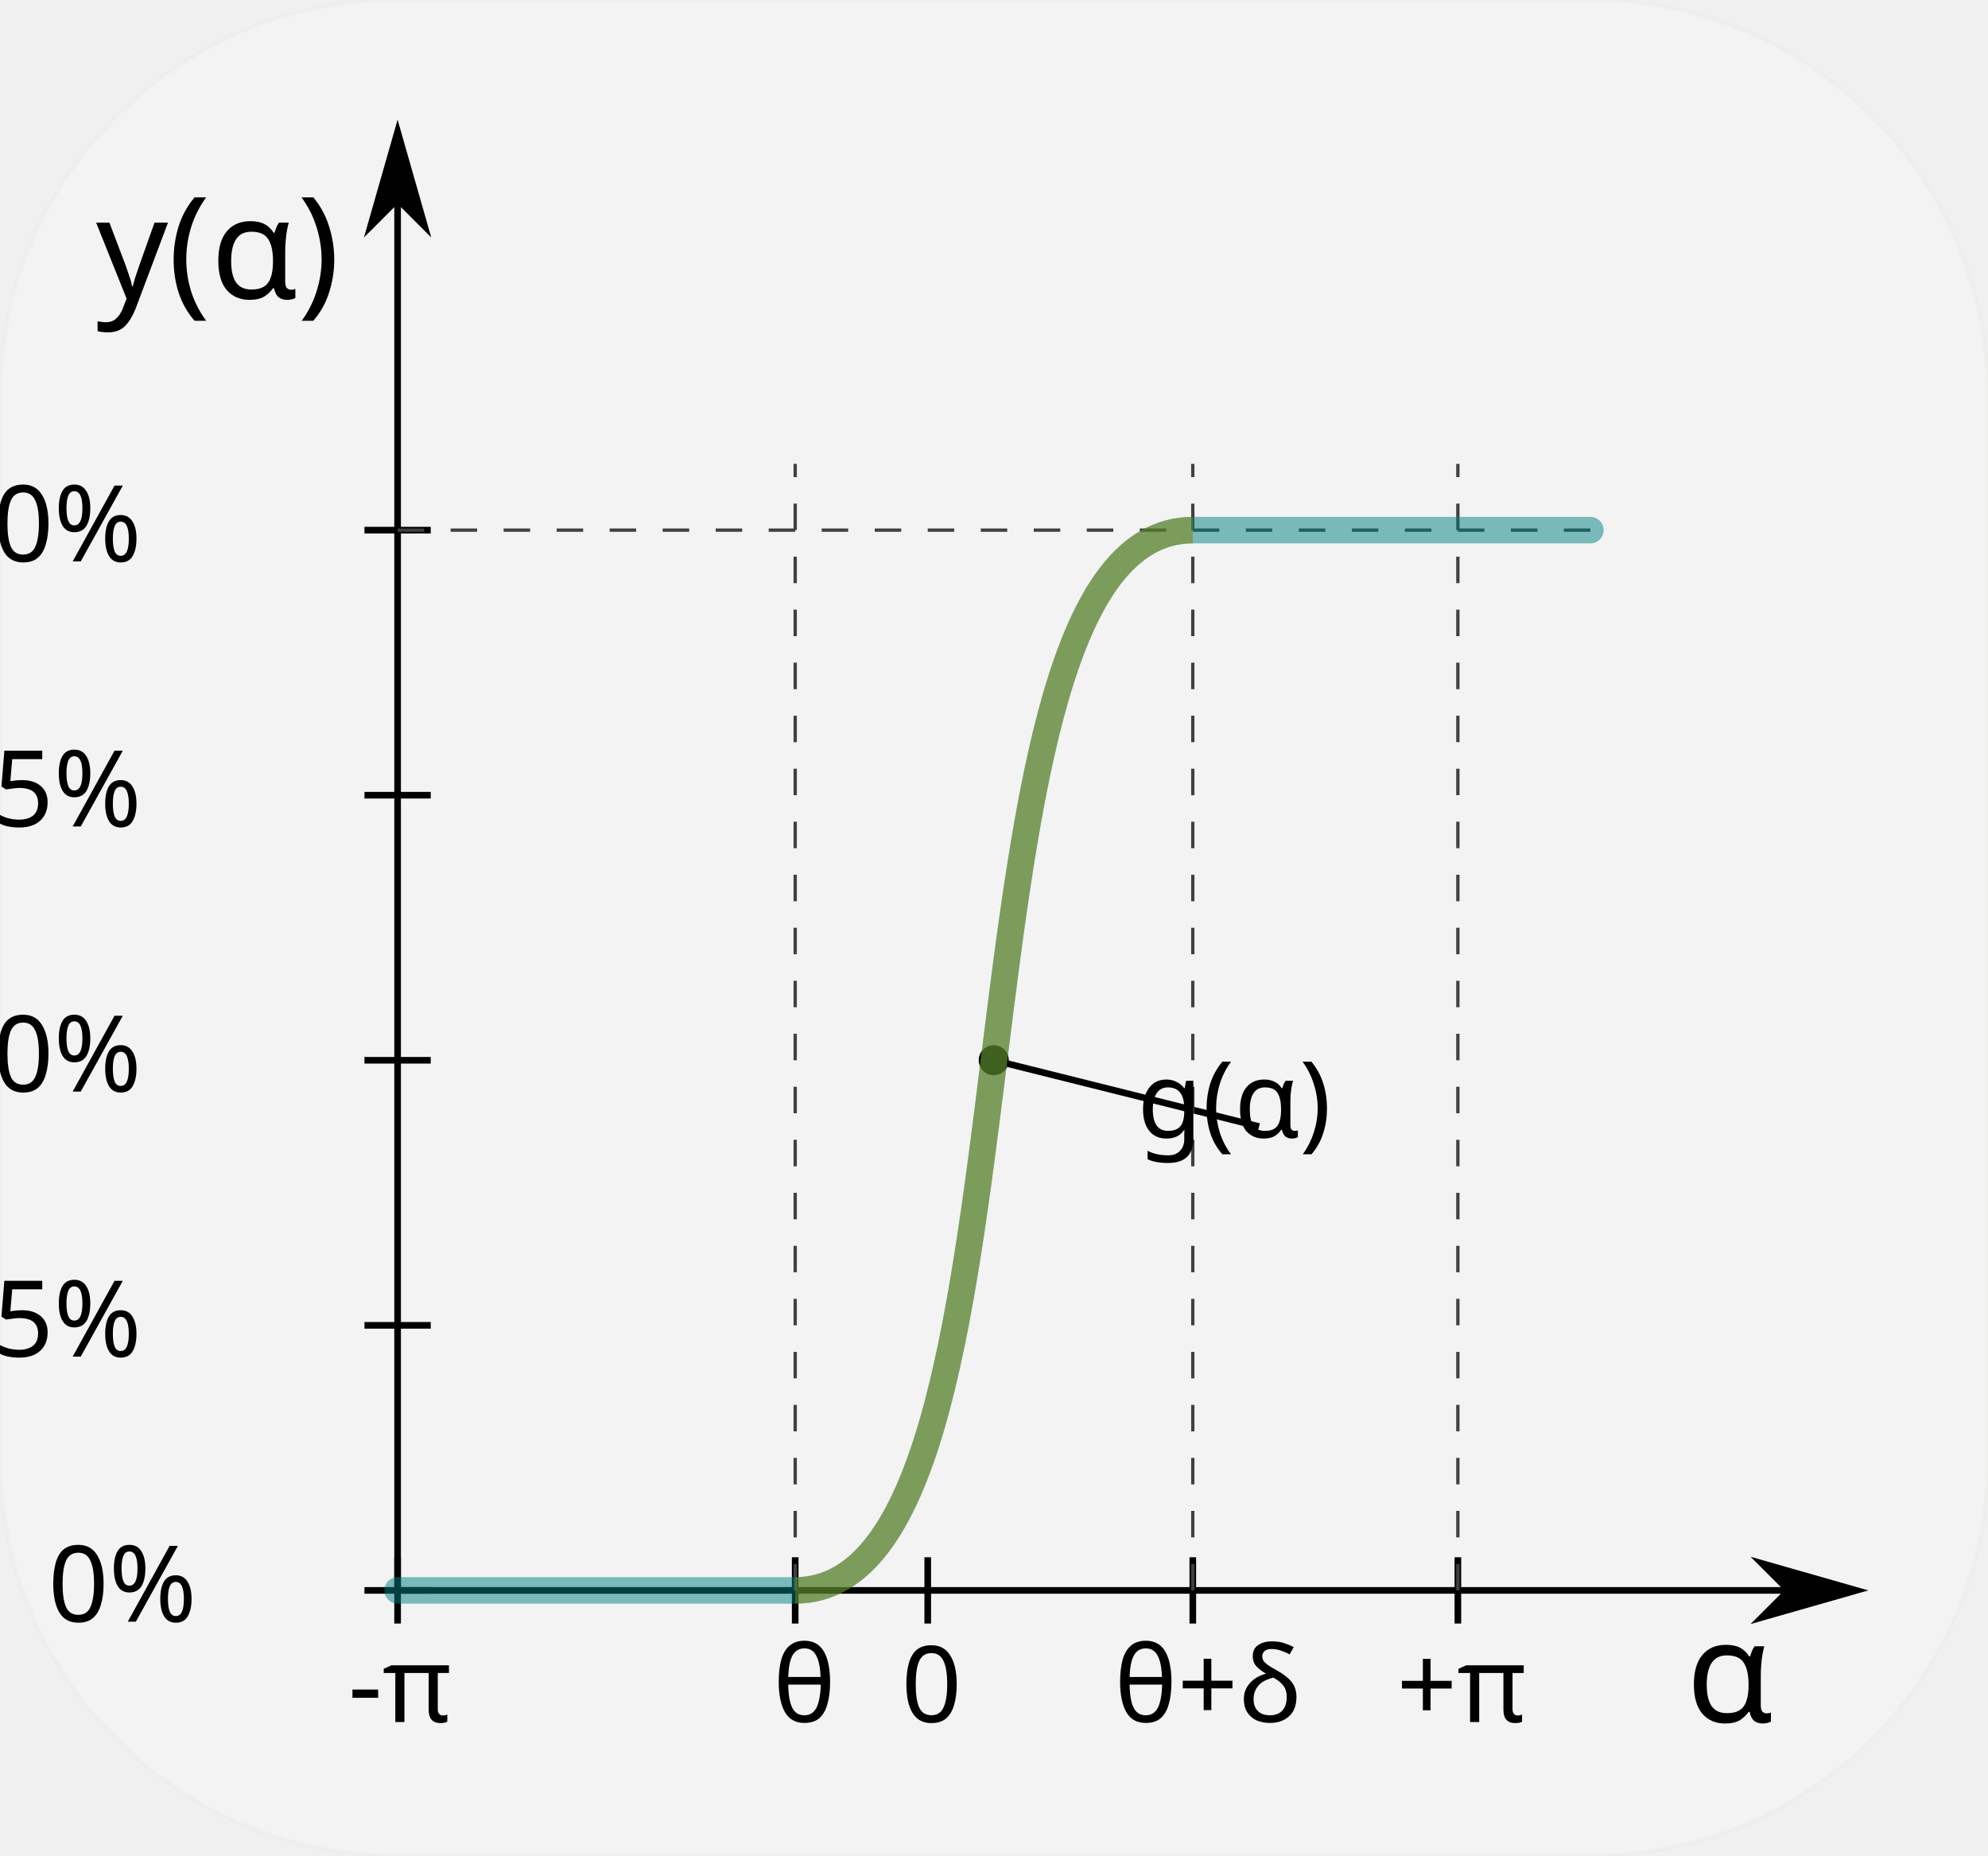
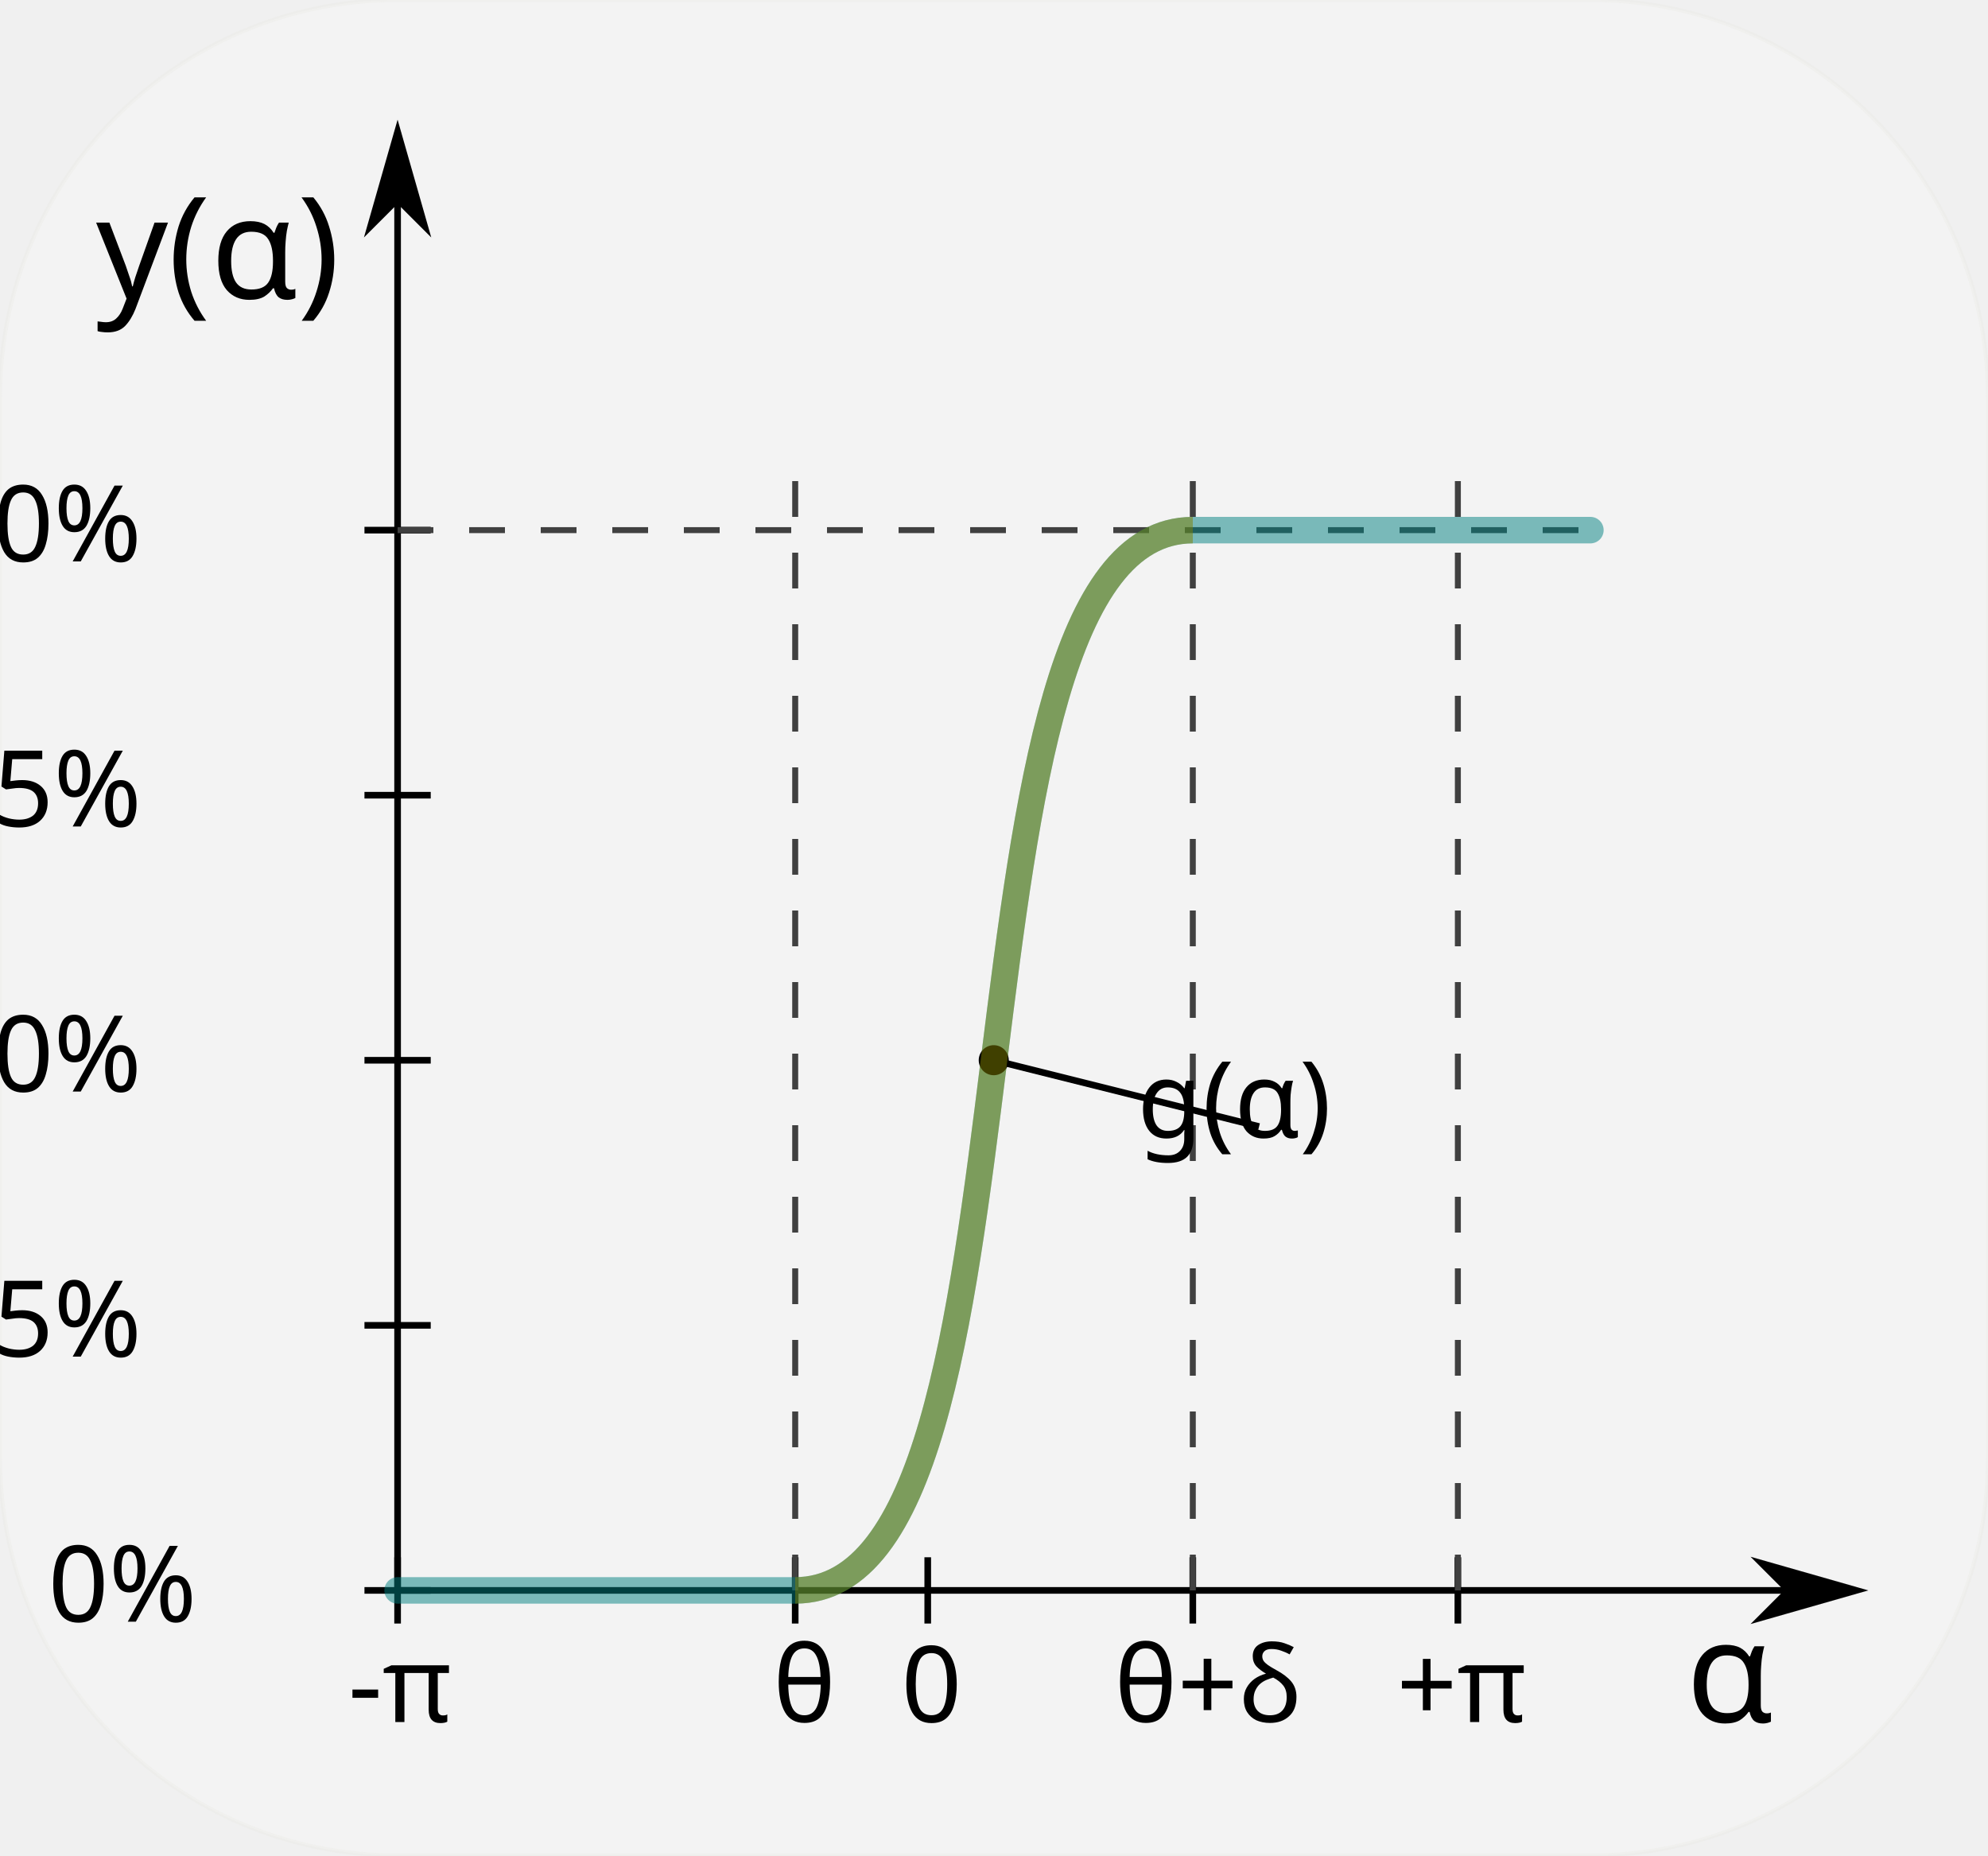
- <svg xmlns="http://www.w3.org/2000/svg" id="svg1097" version="1.1" viewBox="0 0 150 140" height="140" width="150">
+ <svg xmlns="http://www.w3.org/2000/svg" width="150" height="140" viewBox="0 0 150 140" version="1.1" id="svg1097">
  <defs id="defs1091">
-     <marker style="overflow:visible" id="marker1484" refX="0" refY="0" orient="auto">
-       <path transform="matrix(-0.8,0,0,-0.8,-10,0)" style="fill:#000000;fill-opacity:1;fill-rule:evenodd;stroke:#000000;stroke-width:1pt;stroke-opacity:1" d="M 0,0 5,-5 -12.5,0 5,5 Z" id="path1482" />
+     <marker orient="auto" refY="0" refX="0" id="marker1484" style="overflow:visible">
+       <path id="path1482" d="M 0,0 5,-5 -12.5,0 5,5 Z" style="fill:#000000;fill-opacity:1;fill-rule:evenodd;stroke:#000000;stroke-width:1pt;stroke-opacity:1" transform="matrix(-0.8,0,0,-0.8,-10,0)" />
    </marker>
-     <marker orient="auto" refY="0" refX="0" id="marker2108" style="overflow:visible">
-       <path id="path2106" d="M 0,0 5,-5 -12.5,0 5,5 Z" style="fill:#000000;fill-opacity:1;fill-rule:evenodd;stroke:#000000;stroke-width:1pt;stroke-opacity:1" transform="matrix(-0.8,0,0,-0.8,-10,0)" />
+     <marker style="overflow:visible" id="marker2108" refX="0" refY="0" orient="auto">
+       <path transform="matrix(-0.8,0,0,-0.8,-10,0)" style="fill:#000000;fill-opacity:1;fill-rule:evenodd;stroke:#000000;stroke-width:1pt;stroke-opacity:1" d="M 0,0 5,-5 -12.5,0 5,5 Z" id="path2106" />
    </marker>
-     <marker orient="auto" refY="0" refX="0" id="marker2098" style="overflow:visible">
-       <path id="path2096" d="M 0,0 5,-5 -12.5,0 5,5 Z" style="fill:#000000;fill-opacity:1;fill-rule:evenodd;stroke:#000000;stroke-width:1pt;stroke-opacity:1" transform="matrix(0.8,0,0,0.8,10,0)" />
+     <marker style="overflow:visible" id="marker2098" refX="0" refY="0" orient="auto">
+       <path transform="matrix(0.8,0,0,0.8,10,0)" style="fill:#000000;fill-opacity:1;fill-rule:evenodd;stroke:#000000;stroke-width:1pt;stroke-opacity:1" d="M 0,0 5,-5 -12.5,0 5,5 Z" id="path2096" />
    </marker>
-     <marker orient="auto" refY="0" refX="0" id="marker3242" style="overflow:visible">
-       <path id="path3240" d="M 0,0 5,-5 -12.5,0 5,5 Z" style="fill:#000000;fill-opacity:1;fill-rule:evenodd;stroke:#000000;stroke-width:1pt;stroke-opacity:1" transform="matrix(-0.8,0,0,-0.8,-10,0)" />
+     <marker style="overflow:visible" id="marker3242" refX="0" refY="0" orient="auto">
+       <path transform="matrix(-0.8,0,0,-0.8,-10,0)" style="fill:#000000;fill-opacity:1;fill-rule:evenodd;stroke:#000000;stroke-width:1pt;stroke-opacity:1" d="M 0,0 5,-5 -12.5,0 5,5 Z" id="path3240" />
    </marker>
-     <marker orient="auto" refY="0" refX="0" id="marker3232" style="overflow:visible">
-       <path id="path3230" d="M 0,0 5,-5 -12.5,0 5,5 Z" style="fill:#000000;fill-opacity:1;fill-rule:evenodd;stroke:#000000;stroke-width:1pt;stroke-opacity:1" transform="matrix(0.8,0,0,0.8,10,0)" />
+     <marker style="overflow:visible" id="marker3232" refX="0" refY="0" orient="auto">
+       <path transform="matrix(0.8,0,0,0.8,10,0)" style="fill:#000000;fill-opacity:1;fill-rule:evenodd;stroke:#000000;stroke-width:1pt;stroke-opacity:1" d="M 0,0 5,-5 -12.5,0 5,5 Z" id="path3230" />
    </marker>
-     <marker style="overflow:visible" id="Arrow2Mend" refX="0" refY="0" orient="auto">
-       <path transform="scale(-0.6)" d="M 8.719,4.034 -2.207,0.016 8.719,-4.002 c -1.745,2.372 -1.735,5.617 -6e-7,8.035 z" style="fill:#000000;fill-opacity:1;fill-rule:evenodd;stroke:#000000;stroke-width:0.625;stroke-linejoin:round;stroke-opacity:1" id="path1061" />
+     <marker orient="auto" refY="0" refX="0" id="Arrow2Mend" style="overflow:visible">
+       <path id="path1061" style="fill:#000000;fill-opacity:1;fill-rule:evenodd;stroke:#000000;stroke-width:0.625;stroke-linejoin:round;stroke-opacity:1" d="M 8.719,4.034 -2.207,0.016 8.719,-4.002 c -1.745,2.372 -1.735,5.617 -6e-7,8.035 z" transform="scale(-0.6)" />
    </marker>
-     <marker orient="auto" refY="0" refX="0" id="SquareM" style="overflow:visible">
-       <path id="path1220" d="M -5,-5 V 5 H 5 V -5 Z" style="fill:#666666;fill-opacity:1;fill-rule:evenodd;stroke:#666666;stroke-width:1pt;stroke-opacity:1" transform="scale(0.4)" />
+     <marker style="overflow:visible" id="SquareM" refX="0" refY="0" orient="auto">
+       <path transform="scale(0.4)" style="fill:#666666;fill-opacity:1;fill-rule:evenodd;stroke:#666666;stroke-width:1pt;stroke-opacity:1" d="M -5,-5 V 5 H 5 V -5 Z" id="path1220" />
    </marker>
-     <marker orient="auto" refY="0" refX="0" id="DiamondM" style="overflow:visible">
-       <path id="path1229" d="M 0,-7.071 -7.071,0 0,7.071 7.071,0 Z" style="fill:#666666;fill-opacity:1;fill-rule:evenodd;stroke:#666666;stroke-width:1pt;stroke-opacity:1" transform="scale(0.4)" />
+     <marker style="overflow:visible" id="DiamondM" refX="0" refY="0" orient="auto">
+       <path transform="scale(0.4)" style="fill:#666666;fill-opacity:1;fill-rule:evenodd;stroke:#666666;stroke-width:1pt;stroke-opacity:1" d="M 0,-7.071 -7.071,0 0,7.071 7.071,0 Z" id="path1229" />
    </marker>
-     <marker orient="auto" refY="0" refX="0" id="DotL" style="overflow:visible">
-       <path id="path1208" d="m -2.5,-1 c 0,2.76 -2.24,5 -5,5 -2.76,0 -5,-2.24 -5,-5 0,-2.76 2.24,-5 5,-5 2.76,0 5,2.24 5,5 z" style="fill:#000000;fill-opacity:1;fill-rule:evenodd;stroke:#000000;stroke-width:1pt;stroke-opacity:1" transform="matrix(0.8,0,0,0.8,5.92,0.8)" />
+     <marker style="overflow:visible" id="DotL" refX="0" refY="0" orient="auto">
+       <path transform="matrix(0.8,0,0,0.8,5.92,0.8)" style="fill:#000000;fill-opacity:1;fill-rule:evenodd;stroke:#000000;stroke-width:1pt;stroke-opacity:1" d="m -2.5,-1 c 0,2.76 -2.24,5 -5,5 -2.76,0 -5,-2.24 -5,-5 0,-2.76 2.24,-5 5,-5 2.76,0 5,2.24 5,5 z" id="path1208" />
    </marker>
-     <marker orient="auto" refY="0" refX="0" id="DotM" style="overflow:visible">
-       <path id="path1211" d="m -2.5,-1 c 0,2.76 -2.24,5 -5,5 -2.76,0 -5,-2.24 -5,-5 0,-2.76 2.24,-5 5,-5 2.76,0 5,2.24 5,5 z" style="fill:#000000;fill-opacity:1;fill-rule:evenodd;stroke:#000000;stroke-width:1pt;stroke-opacity:1" transform="matrix(0.4,0,0,0.4,2.96,0.4)" />
+     <marker style="overflow:visible" id="DotM" refX="0" refY="0" orient="auto">
+       <path transform="matrix(0.4,0,0,0.4,2.96,0.4)" style="fill:#000000;fill-opacity:1;fill-rule:evenodd;stroke:#000000;stroke-width:1pt;stroke-opacity:1" d="m -2.5,-1 c 0,2.76 -2.24,5 -5,5 -2.76,0 -5,-2.24 -5,-5 0,-2.76 2.24,-5 5,-5 2.76,0 5,2.24 5,5 z" id="path1211" />
    </marker>
-     <marker orient="auto" refY="0" refX="0" id="marker1423" style="overflow:visible">
-       <path id="path1421" d="M 0,0 5,-5 -12.5,0 5,5 Z" style="fill:#747090;fill-opacity:1;fill-rule:evenodd;stroke:#747090;stroke-width:1pt;stroke-opacity:1" transform="matrix(-0.4,0,0,-0.4,-4,0)" />
+     <marker style="overflow:visible" id="marker1423" refX="0" refY="0" orient="auto">
+       <path transform="matrix(-0.4,0,0,-0.4,-4,0)" style="fill:#747090;fill-opacity:1;fill-rule:evenodd;stroke:#747090;stroke-width:1pt;stroke-opacity:1" d="M 0,0 5,-5 -12.5,0 5,5 Z" id="path1421" />
    </marker>
-     <marker orient="auto" refY="0" refX="0" id="Arrow1Mend" style="overflow:visible">
-       <path id="path1156" d="M 0,0 5,-5 -12.5,0 5,5 Z" style="fill:#747090;fill-opacity:1;fill-rule:evenodd;stroke:#747090;stroke-width:1pt;stroke-opacity:1" transform="matrix(-0.4,0,0,-0.4,-4,0)" />
+     <marker style="overflow:visible" id="Arrow1Mend" refX="0" refY="0" orient="auto">
+       <path transform="matrix(-0.4,0,0,-0.4,-4,0)" style="fill:#747090;fill-opacity:1;fill-rule:evenodd;stroke:#747090;stroke-width:1pt;stroke-opacity:1" d="M 0,0 5,-5 -12.5,0 5,5 Z" id="path1156" />
    </marker>
-     <marker orient="auto" refY="0" refX="0" id="Arrow1MendG-0-3-6-1-8" style="overflow:visible">
-       <path id="path5557-65-8-40-5-7" d="M 0,0 5,-5 -12.5,0 5,5 Z" style="fill:#000080;fill-rule:evenodd;stroke:#000080;stroke-width:1pt" transform="matrix(-0.4,0,0,-0.4,-4,0)" />
+     <marker style="overflow:visible" id="Arrow1MendG-0-3-6-1-8" refX="0" refY="0" orient="auto">
+       <path transform="matrix(-0.4,0,0,-0.4,-4,0)" style="fill:#000080;fill-rule:evenodd;stroke:#000080;stroke-width:1pt" d="M 0,0 5,-5 -12.5,0 5,5 Z" id="path5557-65-8-40-5-7" />
    </marker>
-     <marker orient="auto" refY="0" refX="0" id="Arrow1MendG-0-3-3-3-6" style="overflow:visible">
-       <path id="path5557-65-8-1-2-1" d="M 0,0 5,-5 -12.5,0 5,5 Z" style="fill:#000080;fill-rule:evenodd;stroke:#000080;stroke-width:1pt" transform="matrix(-0.4,0,0,-0.4,-4,0)" />
+     <marker style="overflow:visible" id="Arrow1MendG-0-3-3-3-6" refX="0" refY="0" orient="auto">
+       <path transform="matrix(-0.4,0,0,-0.4,-4,0)" style="fill:#000080;fill-rule:evenodd;stroke:#000080;stroke-width:1pt" d="M 0,0 5,-5 -12.5,0 5,5 Z" id="path5557-65-8-1-2-1" />
    </marker>
-     <marker orient="auto" refY="0" refX="0" id="Arrow1MendG-0-3-9-0-6-6" style="overflow:visible">
-       <path id="path5557-65-8-6-1-2" d="M 0,0 5,-5 -12.5,0 5,5 Z" style="fill:#000080;fill-rule:evenodd;stroke:#000080;stroke-width:1pt" transform="matrix(-0.4,0,0,-0.4,-4,0)" />
+     <marker style="overflow:visible" id="Arrow1MendG-0-3-9-0-6-6" refX="0" refY="0" orient="auto">
+       <path transform="matrix(-0.4,0,0,-0.4,-4,0)" style="fill:#000080;fill-rule:evenodd;stroke:#000080;stroke-width:1pt" d="M 0,0 5,-5 -12.5,0 5,5 Z" id="path5557-65-8-6-1-2" />
    </marker>
-     <marker orient="auto" refY="0" refX="0" id="Arrow1MendG-0-3-33-2-6" style="overflow:visible">
-       <path id="path5557-65-8-3-7-0" d="M 0,0 5,-5 -12.5,0 5,5 Z" style="fill:#000080;fill-rule:evenodd;stroke:#000080;stroke-width:1pt" transform="matrix(-0.4,0,0,-0.4,-4,0)" />
+     <marker style="overflow:visible" id="Arrow1MendG-0-3-33-2-6" refX="0" refY="0" orient="auto">
+       <path transform="matrix(-0.4,0,0,-0.4,-4,0)" style="fill:#000080;fill-rule:evenodd;stroke:#000080;stroke-width:1pt" d="M 0,0 5,-5 -12.5,0 5,5 Z" id="path5557-65-8-3-7-0" />
    </marker>
-     <marker orient="auto" refY="0" refX="0" id="Arrow1MendG-0-3-0-6-9" style="overflow:visible">
-       <path id="path5557-65-8-4-0-3" d="M 0,0 5,-5 -12.5,0 5,5 Z" style="fill:#000080;fill-rule:evenodd;stroke:#000080;stroke-width:1pt" transform="matrix(-0.4,0,0,-0.4,-4,0)" />
+     <marker style="overflow:visible" id="Arrow1MendG-0-3-0-6-9" refX="0" refY="0" orient="auto">
+       <path transform="matrix(-0.4,0,0,-0.4,-4,0)" style="fill:#000080;fill-rule:evenodd;stroke:#000080;stroke-width:1pt" d="M 0,0 5,-5 -12.5,0 5,5 Z" id="path5557-65-8-4-0-3" />
    </marker>
-     <marker orient="auto" refY="0" refX="0" id="Arrow1MendG-0-3-8-9-7" style="overflow:visible">
-       <path id="path5557-65-8-9-9-0" d="M 0,0 5,-5 -12.5,0 5,5 Z" style="fill:#000080;fill-rule:evenodd;stroke:#000080;stroke-width:1pt" transform="matrix(-0.4,0,0,-0.4,-4,0)" />
+     <marker style="overflow:visible" id="Arrow1MendG-0-3-8-9-7" refX="0" refY="0" orient="auto">
+       <path transform="matrix(-0.4,0,0,-0.4,-4,0)" style="fill:#000080;fill-rule:evenodd;stroke:#000080;stroke-width:1pt" d="M 0,0 5,-5 -12.5,0 5,5 Z" id="path5557-65-8-9-9-0" />
    </marker>
-     <marker orient="auto" refY="0" refX="0" id="Arrow1MendG-0-3-7-8-1" style="overflow:visible">
-       <path id="path5557-65-8-64-2-2" d="M 0,0 5,-5 -12.5,0 5,5 Z" style="fill:#000080;fill-rule:evenodd;stroke:#000080;stroke-width:1pt" transform="matrix(-0.4,0,0,-0.4,-4,0)" />
+     <marker style="overflow:visible" id="Arrow1MendG-0-3-7-8-1" refX="0" refY="0" orient="auto">
+       <path transform="matrix(-0.4,0,0,-0.4,-4,0)" style="fill:#000080;fill-rule:evenodd;stroke:#000080;stroke-width:1pt" d="M 0,0 5,-5 -12.5,0 5,5 Z" id="path5557-65-8-64-2-2" />
    </marker>
-     <marker orient="auto" refY="0" refX="0" id="Arrow1MendG-0-3-03-7-2" style="overflow:visible">
-       <path id="path5557-65-8-0-2-9" d="M 0,0 5,-5 -12.5,0 5,5 Z" style="fill:#000080;fill-rule:evenodd;stroke:#000080;stroke-width:1pt" transform="matrix(-0.4,0,0,-0.4,-4,0)" />
+     <marker style="overflow:visible" id="Arrow1MendG-0-3-03-7-2" refX="0" refY="0" orient="auto">
+       <path transform="matrix(-0.4,0,0,-0.4,-4,0)" style="fill:#000080;fill-rule:evenodd;stroke:#000080;stroke-width:1pt" d="M 0,0 5,-5 -12.5,0 5,5 Z" id="path5557-65-8-0-2-9" />
    </marker>
-     <marker orient="auto" refY="0" refX="0" id="Arrow1MendG-0-3-2-9-5" style="overflow:visible">
-       <path id="path5557-65-8-5-8-6" d="M 0,0 5,-5 -12.5,0 5,5 Z" style="fill:#000080;fill-rule:evenodd;stroke:#000080;stroke-width:1pt" transform="matrix(-0.4,0,0,-0.4,-4,0)" />
+     <marker style="overflow:visible" id="Arrow1MendG-0-3-2-9-5" refX="0" refY="0" orient="auto">
+       <path transform="matrix(-0.4,0,0,-0.4,-4,0)" style="fill:#000080;fill-rule:evenodd;stroke:#000080;stroke-width:1pt" d="M 0,0 5,-5 -12.5,0 5,5 Z" id="path5557-65-8-5-8-6" />
    </marker>
-     <marker orient="auto" refY="0" refX="0" id="Arrow1MendG-0-3-5-5-5" style="overflow:visible">
-       <path id="path5557-65-8-94-6-3" d="M 0,0 5,-5 -12.5,0 5,5 Z" style="fill:#000080;fill-rule:evenodd;stroke:#000080;stroke-width:1pt" transform="matrix(-0.4,0,0,-0.4,-4,0)" />
+     <marker style="overflow:visible" id="Arrow1MendG-0-3-5-5-5" refX="0" refY="0" orient="auto">
+       <path transform="matrix(-0.4,0,0,-0.4,-4,0)" style="fill:#000080;fill-rule:evenodd;stroke:#000080;stroke-width:1pt" d="M 0,0 5,-5 -12.5,0 5,5 Z" id="path5557-65-8-94-6-3" />
    </marker>
-     <marker orient="auto" refY="0" refX="0" id="Arrow1Mstart" style="overflow:visible">
-       <path id="path5266" d="M 0,0 5,-5 -12.5,0 5,5 Z" style="fill:#000000;fill-opacity:1;fill-rule:evenodd;stroke:#000000;stroke-width:1pt;stroke-opacity:1" transform="matrix(0.4,0,0,0.4,4,0)" />
+     <marker style="overflow:visible" id="Arrow1Mstart" refX="0" refY="0" orient="auto">
+       <path transform="matrix(0.4,0,0,0.4,4,0)" style="fill:#000000;fill-opacity:1;fill-rule:evenodd;stroke:#000000;stroke-width:1pt;stroke-opacity:1" d="M 0,0 5,-5 -12.5,0 5,5 Z" id="path5266" />
    </marker>
-     <marker orient="auto" refY="0" refX="0" id="marker5523" style="overflow:visible">
-       <path id="path5269" d="M 0,0 5,-5 -12.5,0 5,5 Z" style="fill:#000000;fill-opacity:1;fill-rule:evenodd;stroke:#000000;stroke-width:1pt;stroke-opacity:1" transform="matrix(-0.4,0,0,-0.4,-4,0)" />
+     <marker style="overflow:visible" id="marker5523" refX="0" refY="0" orient="auto">
+       <path transform="matrix(-0.4,0,0,-0.4,-4,0)" style="fill:#000000;fill-opacity:1;fill-rule:evenodd;stroke:#000000;stroke-width:1pt;stroke-opacity:1" d="M 0,0 5,-5 -12.5,0 5,5 Z" id="path5269" />
    </marker>
-     <marker orient="auto" refY="0" refX="0" id="Arrow1MendG-0-5-91-9" style="overflow:visible">
-       <path id="path5557-65-6-0-0" d="M 0,0 5,-5 -12.5,0 5,5 Z" style="fill:#000080;fill-rule:evenodd;stroke:#000080;stroke-width:1pt" transform="matrix(-0.4,0,0,-0.4,-4,0)" />
+     <marker style="overflow:visible" id="Arrow1MendG-0-5-91-9" refX="0" refY="0" orient="auto">
+       <path transform="matrix(-0.4,0,0,-0.4,-4,0)" style="fill:#000080;fill-rule:evenodd;stroke:#000080;stroke-width:1pt" d="M 0,0 5,-5 -12.5,0 5,5 Z" id="path5557-65-6-0-0" />
    </marker>
-     <marker orient="auto" refY="0" refX="0" id="Arrow1MendG-0-9-1-9" style="overflow:visible">
-       <path id="path5557-65-7-4-3" d="M 0,0 5,-5 -12.5,0 5,5 Z" style="fill:#000080;fill-rule:evenodd;stroke:#000080;stroke-width:1pt" transform="matrix(-0.4,0,0,-0.4,-4,0)" />
+     <marker style="overflow:visible" id="Arrow1MendG-0-9-1-9" refX="0" refY="0" orient="auto">
+       <path transform="matrix(-0.4,0,0,-0.4,-4,0)" style="fill:#000080;fill-rule:evenodd;stroke:#000080;stroke-width:1pt" d="M 0,0 5,-5 -12.5,0 5,5 Z" id="path5557-65-7-4-3" />
    </marker>
-     <marker orient="auto" refY="0" refX="0" id="Arrow1Mstart-3" style="overflow:visible">
-       <path id="path5266-6" d="M 0,0 5,-5 -12.5,0 5,5 Z" style="fill:#000000;fill-opacity:1;fill-rule:evenodd;stroke:#000000;stroke-width:1pt;stroke-opacity:1" transform="matrix(0.4,0,0,0.4,4,0)" />
+     <marker style="overflow:visible" id="Arrow1Mstart-3" refX="0" refY="0" orient="auto">
+       <path transform="matrix(0.4,0,0,0.4,4,0)" style="fill:#000000;fill-opacity:1;fill-rule:evenodd;stroke:#000000;stroke-width:1pt;stroke-opacity:1" d="M 0,0 5,-5 -12.5,0 5,5 Z" id="path5266-6" />
    </marker>
-     <marker orient="auto" refY="0" refX="0" id="marker5523-7" style="overflow:visible">
-       <path id="path5269-5" d="M 0,0 5,-5 -12.5,0 5,5 Z" style="fill:#000000;fill-opacity:1;fill-rule:evenodd;stroke:#000000;stroke-width:1pt;stroke-opacity:1" transform="matrix(-0.4,0,0,-0.4,-4,0)" />
+     <marker style="overflow:visible" id="marker5523-7" refX="0" refY="0" orient="auto">
+       <path transform="matrix(-0.4,0,0,-0.4,-4,0)" style="fill:#000000;fill-opacity:1;fill-rule:evenodd;stroke:#000000;stroke-width:1pt;stroke-opacity:1" d="M 0,0 5,-5 -12.5,0 5,5 Z" id="path5269-5" />
    </marker>
-     <marker orient="auto" refY="0" refX="0" id="Arrow1Lstart-3" style="overflow:visible">
-       <path id="path1034-6" d="M 0,0 5,-5 -12.5,0 5,5 Z" style="fill:#000000;fill-opacity:1;fill-rule:evenodd;stroke:#000000;stroke-width:1pt;stroke-opacity:1" transform="matrix(0.8,0,0,0.8,10,0)" />
+     <marker style="overflow:visible" id="Arrow1Lstart-3" refX="0" refY="0" orient="auto">
+       <path transform="matrix(0.8,0,0,0.8,10,0)" style="fill:#000000;fill-opacity:1;fill-rule:evenodd;stroke:#000000;stroke-width:1pt;stroke-opacity:1" d="M 0,0 5,-5 -12.5,0 5,5 Z" id="path1034-6" />
    </marker>
-     <marker orient="auto" refY="0" refX="0" id="Arrow1Lend-7" style="overflow:visible">
-       <path id="path1037-5" d="M 0,0 5,-5 -12.5,0 5,5 Z" style="fill:#000000;fill-opacity:1;fill-rule:evenodd;stroke:#000000;stroke-width:1pt;stroke-opacity:1" transform="matrix(-0.8,0,0,-0.8,-10,0)" />
+     <marker style="overflow:visible" id="Arrow1Lend-7" refX="0" refY="0" orient="auto">
+       <path transform="matrix(-0.8,0,0,-0.8,-10,0)" style="fill:#000000;fill-opacity:1;fill-rule:evenodd;stroke:#000000;stroke-width:1pt;stroke-opacity:1" d="M 0,0 5,-5 -12.5,0 5,5 Z" id="path1037-5" />
    </marker>
-     <marker style="overflow:visible" id="Arrow1Lend-7-0" refX="0" refY="0" orient="auto">
-       <path transform="matrix(-0.8,0,0,-0.8,-10,0)" style="fill:#000000;fill-opacity:1;fill-rule:evenodd;stroke:#000000;stroke-width:1pt;stroke-opacity:1" d="M 0,0 5,-5 -12.5,0 5,5 Z" id="path1037-5-9" />
+     <marker orient="auto" refY="0" refX="0" id="Arrow1Lend-7-0" style="overflow:visible">
+       <path id="path1037-5-9" d="M 0,0 5,-5 -12.5,0 5,5 Z" style="fill:#000000;fill-opacity:1;fill-rule:evenodd;stroke:#000000;stroke-width:1pt;stroke-opacity:1" transform="matrix(-0.8,0,0,-0.8,-10,0)" />
    </marker>
  </defs>
-   <g id="layer2" style="display:none">
-     <rect style="display:inline;fill:none;fill-opacity:0.5;fill-rule:evenodd;stroke:#ff6600;stroke-width:0.5;stroke-linecap:round;stroke-linejoin:round;stroke-miterlimit:4;stroke-dasharray:none" id="rect1710" width="10" height="20" x="25" y="10" />
-     <rect y="-140" x="115" height="20" width="10" id="rect1712" style="display:inline;fill:none;fill-opacity:0.5;fill-rule:evenodd;stroke:#ff6600;stroke-width:0.5;stroke-linecap:round;stroke-linejoin:round;stroke-miterlimit:4;stroke-dasharray:none" transform="rotate(90)" />
+   <g style="display:none" id="layer2">
+     <rect y="10" x="25" height="20" width="10" id="rect1710" style="display:inline;fill:none;fill-opacity:0.5;fill-rule:evenodd;stroke:#ff6600;stroke-width:0.5;stroke-linecap:round;stroke-linejoin:round;stroke-miterlimit:4;stroke-dasharray:none" />
+     <rect transform="rotate(90)" style="display:inline;fill:none;fill-opacity:0.5;fill-rule:evenodd;stroke:#ff6600;stroke-width:0.5;stroke-linecap:round;stroke-linejoin:round;stroke-miterlimit:4;stroke-dasharray:none" id="rect1712" width="10" height="20" x="115" y="-140" />
  </g>
-   <g style="display:inline" id="layer1" transform="translate(0,-558.25)">
-     <rect ry="30" y="558.25" x="0" height="140" width="150" id="rect4531" style="fill:#ffffff;fill-opacity:0.2;stroke:#d9daca;stroke-width:0.3;stroke-opacity:0.125" />
-     <path style="fill:none;stroke:#000000;stroke-width:0.5;stroke-linecap:butt;stroke-linejoin:miter;stroke-miterlimit:4;stroke-dasharray:none;stroke-opacity:1;marker-start:url(#DotM)" d="m 75,638.25 20,5" id="path1954" />
-     <path style="fill:none;stroke:#000000;stroke-width:0.5;stroke-linecap:butt;stroke-linejoin:miter;stroke-miterlimit:4;stroke-dasharray:none;stroke-opacity:1;marker-end:url(#marker1484)" d="M 30,678.25 H 140" id="path1472" />
-     <path style="fill:none;stroke:#000000;stroke-width:0.5;stroke-linecap:butt;stroke-linejoin:miter;stroke-miterlimit:4;stroke-dasharray:none;stroke-opacity:1;marker-end:url(#marker2108)" d="m 30,678.25 v -110" id="path1474" />
-     <text xml:space="preserve" style="font-style:normal;font-variant:normal;font-weight:normal;font-stretch:normal;font-size:10.667px;line-height:1.25;font-family:'SBL BibLit';-inkscape-font-specification:'SBL BibLit';letter-spacing:0px;word-spacing:0px;fill:#000000;fill-opacity:1;stroke:none" x="7.24" y="580.766" id="text1704">
-       <tspan id="tspan1702" x="7.24" y="580.766" style="font-size:10.667px">y(α)</tspan>
+   <g transform="translate(0,-558.25)" id="layer1" style="display:inline">
+     <rect style="fill:#ffffff;fill-opacity:0.2;stroke:#d9daca;stroke-width:0.3;stroke-opacity:0.125" id="rect4531" width="150" height="140" x="0" y="558.25" ry="30" />
+     <path id="path1472" d="M 30,678.25 H 140" style="fill:none;stroke:#000000;stroke-width:0.5;stroke-linecap:butt;stroke-linejoin:miter;stroke-miterlimit:4;stroke-dasharray:none;stroke-opacity:1;marker-end:url(#marker1484)" />
+     <path id="path1474" d="m 30,678.25 v -110" style="fill:none;stroke:#000000;stroke-width:0.5;stroke-linecap:butt;stroke-linejoin:miter;stroke-miterlimit:4;stroke-dasharray:none;stroke-opacity:1;marker-end:url(#marker2108)" />
+     <text id="text1704" y="580.766" x="7.24" style="font-style:normal;font-variant:normal;font-weight:normal;font-stretch:normal;font-size:10.667px;line-height:1.25;font-family:'SBL BibLit';-inkscape-font-specification:'SBL BibLit';letter-spacing:0px;word-spacing:0px;fill:#000000;fill-opacity:1;stroke:none" xml:space="preserve">
+       <tspan style="font-size:10.667px" y="580.766" x="7.24" id="tspan1702">y(α)</tspan>
    </text>
-     <text xml:space="preserve" style="font-style:normal;font-variant:normal;font-weight:normal;font-stretch:normal;font-size:10.667px;line-height:1.25;font-family:'SBL BibLit';-inkscape-font-specification:'SBL BibLit';letter-spacing:0px;word-spacing:0px;fill:#000000;fill-opacity:1;stroke:none" x="127.216" y="688.184" id="text1708">
-       <tspan id="tspan1706" x="127.216" y="688.184" style="font-size:10.667px">α</tspan>
+     <text id="text1708" y="688.184" x="127.216" style="font-style:normal;font-variant:normal;font-weight:normal;font-stretch:normal;font-size:10.667px;line-height:1.25;font-family:'SBL BibLit';-inkscape-font-specification:'SBL BibLit';letter-spacing:0px;word-spacing:0px;fill:#000000;fill-opacity:1;stroke:none" xml:space="preserve">
+       <tspan style="font-size:10.667px" y="688.184" x="127.216" id="tspan1706">α</tspan>
    </text>
-     <path id="path1746" d="m 60,675.75 v 5" style="fill:none;stroke:#000000;stroke-width:0.5;stroke-linecap:butt;stroke-linejoin:miter;stroke-miterlimit:4;stroke-dasharray:none;stroke-opacity:1" />
-     <path style="fill:none;stroke:#000000;stroke-width:0.5;stroke-linecap:butt;stroke-linejoin:miter;stroke-miterlimit:4;stroke-dasharray:none;stroke-opacity:1" d="m 70,675.75 v 5" id="path1748" />
-     <path id="path1750" d="m 90,675.75 v 5" style="fill:none;stroke:#000000;stroke-width:0.5;stroke-linecap:butt;stroke-linejoin:miter;stroke-miterlimit:4;stroke-dasharray:none;stroke-opacity:1" />
-     <path style="fill:none;stroke:#000000;stroke-width:0.5;stroke-linecap:butt;stroke-linejoin:miter;stroke-miterlimit:4;stroke-dasharray:none;stroke-opacity:1" d="m 110,675.75 v 5" id="path1752" />
-     <path style="fill:none;stroke:#000000;stroke-width:0.5;stroke-linecap:butt;stroke-linejoin:miter;stroke-miterlimit:4;stroke-dasharray:none;stroke-opacity:1" d="m 27.5,658.25 h 5" id="path1732" />
-     <path id="path1734" d="m 27.5,638.25 h 5" style="fill:none;stroke:#000000;stroke-width:0.5;stroke-linecap:butt;stroke-linejoin:miter;stroke-miterlimit:4;stroke-dasharray:none;stroke-opacity:1" />
-     <path style="fill:none;stroke:#000000;stroke-width:0.5;stroke-linecap:butt;stroke-linejoin:miter;stroke-miterlimit:4;stroke-dasharray:none;stroke-opacity:1" d="m 27.5,618.25 h 5" id="path1736" />
-     <path id="path1738" d="m 27.5,598.25 h 5" style="fill:none;stroke:#000000;stroke-width:0.5;stroke-linecap:butt;stroke-linejoin:miter;stroke-miterlimit:4;stroke-dasharray:none;stroke-opacity:1" />
-     <text xml:space="preserve" style="font-style:normal;font-variant:normal;font-weight:normal;font-stretch:normal;font-size:8px;line-height:2.5;font-family:'SBL BibLit';-inkscape-font-specification:'SBL BibLit';letter-spacing:0px;word-spacing:0px;fill:#000000;fill-opacity:1;stroke:none" x="25.254" y="600.609" id="text2141">
-       <tspan id="tspan2139" x="25.254" y="600.609" style="font-size:8px;text-align:end;text-anchor:end">100%</tspan>
-       <tspan x="25.254" y="620.609" style="font-size:8px;text-align:end;text-anchor:end" id="tspan2143">75%</tspan>
-       <tspan x="25.254" y="640.609" style="font-size:8px;text-align:end;text-anchor:end" id="tspan2145">50%</tspan>
-       <tspan x="25.254" y="660.609" style="font-size:8px;text-align:end;text-anchor:end" id="tspan2147">25%</tspan>
-       <tspan x="25.254" y="680.609" style="font-size:8px;text-align:end;text-anchor:end" id="tspan2298">0%</tspan>
+     <path style="fill:none;stroke:#000000;stroke-width:0.5;stroke-linecap:butt;stroke-linejoin:miter;stroke-miterlimit:4;stroke-dasharray:none;stroke-opacity:1" d="m 60,675.75 v 5" id="path1746" />
+     <path id="path1748" d="m 70,675.75 v 5" style="fill:none;stroke:#000000;stroke-width:0.5;stroke-linecap:butt;stroke-linejoin:miter;stroke-miterlimit:4;stroke-dasharray:none;stroke-opacity:1" />
+     <path style="fill:none;stroke:#000000;stroke-width:0.5;stroke-linecap:butt;stroke-linejoin:miter;stroke-miterlimit:4;stroke-dasharray:none;stroke-opacity:1" d="m 90,675.75 v 5" id="path1750" />
+     <path id="path1752" d="m 110,675.75 v 5" style="fill:none;stroke:#000000;stroke-width:0.5;stroke-linecap:butt;stroke-linejoin:miter;stroke-miterlimit:4;stroke-dasharray:none;stroke-opacity:1" />
+     <path id="path1732" d="m 27.5,658.25 h 5" style="fill:none;stroke:#000000;stroke-width:0.5;stroke-linecap:butt;stroke-linejoin:miter;stroke-miterlimit:4;stroke-dasharray:none;stroke-opacity:1" />
+     <path style="fill:none;stroke:#000000;stroke-width:0.5;stroke-linecap:butt;stroke-linejoin:miter;stroke-miterlimit:4;stroke-dasharray:none;stroke-opacity:1" d="m 27.5,638.25 h 5" id="path1734" />
+     <path id="path1736" d="m 27.5,618.25 h 5" style="fill:none;stroke:#000000;stroke-width:0.5;stroke-linecap:butt;stroke-linejoin:miter;stroke-miterlimit:4;stroke-dasharray:none;stroke-opacity:1" />
+     <path style="fill:none;stroke:#000000;stroke-width:0.5;stroke-linecap:butt;stroke-linejoin:miter;stroke-miterlimit:4;stroke-dasharray:none;stroke-opacity:1" d="m 27.5,598.25 h 5" id="path1738" />
+     <text id="text2141" y="600.609" x="25.254" style="font-style:normal;font-variant:normal;font-weight:normal;font-stretch:normal;font-size:8px;line-height:2.5;font-family:'SBL BibLit';-inkscape-font-specification:'SBL BibLit';letter-spacing:0px;word-spacing:0px;fill:#000000;fill-opacity:1;stroke:none" xml:space="preserve">
+       <tspan style="font-size:8px;text-align:end;text-anchor:end" y="600.609" x="25.254" id="tspan2139">100%</tspan>
+       <tspan id="tspan2143" style="font-size:8px;text-align:end;text-anchor:end" y="620.609" x="25.254">75%</tspan>
+       <tspan id="tspan2145" style="font-size:8px;text-align:end;text-anchor:end" y="640.609" x="25.254">50%</tspan>
+       <tspan id="tspan2147" style="font-size:8px;text-align:end;text-anchor:end" y="660.609" x="25.254">25%</tspan>
+       <tspan id="tspan2298" style="font-size:8px;text-align:end;text-anchor:end" y="680.609" x="25.254">0%</tspan>
    </text>
-     <path style="fill:none;stroke:#404040;stroke-width:0.25;stroke-linecap:butt;stroke-linejoin:miter;stroke-miterlimit:4;stroke-dasharray:2, 2;stroke-dashoffset:0;stroke-opacity:1" d="m 30,598.25 h 90" id="path2222" />
-     <text xml:space="preserve" style="font-style:normal;font-variant:normal;font-weight:normal;font-stretch:normal;font-size:8px;line-height:1.25;font-family:'SBL BibLit';-inkscape-font-specification:'SBL BibLit';letter-spacing:0px;word-spacing:0px;fill:#000000;fill-opacity:1;stroke:none" x="58.322" y="688.172" id="text2230">
-       <tspan id="tspan2228" x="58.322" y="688.172" style="font-size:8px">θ</tspan>
+     <text id="text2230" y="688.172" x="58.322" style="font-style:normal;font-variant:normal;font-weight:normal;font-stretch:normal;font-size:8px;line-height:1.25;font-family:'SBL BibLit';-inkscape-font-specification:'SBL BibLit';letter-spacing:0px;word-spacing:0px;fill:#000000;fill-opacity:1;stroke:none" xml:space="preserve">
+       <tspan style="font-size:8px" y="688.172" x="58.322" id="tspan2228">θ</tspan>
    </text>
-     <text xml:space="preserve" style="font-style:normal;font-variant:normal;font-weight:normal;font-stretch:normal;font-size:8px;line-height:1.25;font-family:'SBL BibLit';-inkscape-font-specification:'SBL BibLit';letter-spacing:0px;word-spacing:0px;fill:#000000;fill-opacity:1;stroke:none" x="84.078" y="688.172" id="text2234">
-       <tspan id="tspan2232" x="84.078" y="688.172" style="font-size:8px">θ+δ</tspan>
+     <text id="text2234" y="688.172" x="84.078" style="font-style:normal;font-variant:normal;font-weight:normal;font-stretch:normal;font-size:8px;line-height:1.25;font-family:'SBL BibLit';-inkscape-font-specification:'SBL BibLit';letter-spacing:0px;word-spacing:0px;fill:#000000;fill-opacity:1;stroke:none" xml:space="preserve">
+       <tspan style="font-size:8px" y="688.172" x="84.078" id="tspan2232">θ+δ</tspan>
    </text>
-     <text xml:space="preserve" style="font-style:normal;font-variant:normal;font-weight:normal;font-stretch:normal;font-size:8px;line-height:1.25;font-family:'SBL BibLit';-inkscape-font-specification:'SBL BibLit';letter-spacing:0px;word-spacing:0px;fill:#000000;fill-opacity:1;stroke:none" x="26.283" y="688.184" id="text2238">
-       <tspan id="tspan2236" x="26.283" y="688.184" style="font-size:8px">-π</tspan>
+     <text id="text2238" y="688.184" x="26.283" style="font-style:normal;font-variant:normal;font-weight:normal;font-stretch:normal;font-size:8px;line-height:1.25;font-family:'SBL BibLit';-inkscape-font-specification:'SBL BibLit';letter-spacing:0px;word-spacing:0px;fill:#000000;fill-opacity:1;stroke:none" xml:space="preserve">
+       <tspan style="font-size:8px" y="688.184" x="26.283" id="tspan2236">-π</tspan>
    </text>
-     <text xml:space="preserve" style="font-style:normal;font-variant:normal;font-weight:normal;font-stretch:normal;font-size:8px;line-height:1.25;font-family:'SBL BibLit';-inkscape-font-specification:'SBL BibLit';letter-spacing:0px;word-spacing:0px;fill:#000000;fill-opacity:1;stroke:none" x="68" y="688.184" id="text2242">
-       <tspan id="tspan2240" x="68" y="688.184" style="font-size:8px">0</tspan>
+     <text id="text2242" y="688.184" x="68" style="font-style:normal;font-variant:normal;font-weight:normal;font-stretch:normal;font-size:8px;line-height:1.25;font-family:'SBL BibLit';-inkscape-font-specification:'SBL BibLit';letter-spacing:0px;word-spacing:0px;fill:#000000;fill-opacity:1;stroke:none" xml:space="preserve">
+       <tspan style="font-size:8px" y="688.184" x="68" id="tspan2240">0</tspan>
    </text>
-     <text id="text2246" y="688.184" x="105.376" style="font-style:normal;font-variant:normal;font-weight:normal;font-stretch:normal;font-size:8px;line-height:1.25;font-family:'SBL BibLit';-inkscape-font-specification:'SBL BibLit';letter-spacing:0px;word-spacing:0px;fill:#000000;fill-opacity:1;stroke:none" xml:space="preserve">
-       <tspan style="font-size:8px" y="688.184" x="105.376" id="tspan2244">+π</tspan>
+     <text xml:space="preserve" style="font-style:normal;font-variant:normal;font-weight:normal;font-stretch:normal;font-size:8px;line-height:1.25;font-family:'SBL BibLit';-inkscape-font-specification:'SBL BibLit';letter-spacing:0px;word-spacing:0px;fill:#000000;fill-opacity:1;stroke:none" x="105.376" y="688.184" id="text2246">
+       <tspan id="tspan2244" x="105.376" y="688.184" style="font-size:8px">+π</tspan>
    </text>
-     <path style="fill:none;stroke:#000000;stroke-width:0.5;stroke-linecap:butt;stroke-linejoin:miter;stroke-miterlimit:4;stroke-dasharray:none;stroke-opacity:1" d="m 30,675.75 v 5" id="path2260" />
-     <path id="path2272" d="m 27.5,678.25 h 5" style="fill:none;stroke:#000000;stroke-width:0.5;stroke-linecap:butt;stroke-linejoin:miter;stroke-miterlimit:4;stroke-dasharray:none;stroke-opacity:1" />
-     <path id="path2280" d="m 60,678.25 v -85" style="fill:none;stroke:#404040;stroke-width:0.25;stroke-linecap:butt;stroke-linejoin:miter;stroke-miterlimit:4;stroke-dasharray:2, 2;stroke-dashoffset:0;stroke-opacity:1" />
-     <path style="fill:none;stroke:#404040;stroke-width:0.25;stroke-linecap:butt;stroke-linejoin:miter;stroke-miterlimit:4;stroke-dasharray:2, 2;stroke-dashoffset:0;stroke-opacity:1" d="m 90,678.25 v -85" id="path2282" />
-     <path id="path2284" d="m 110,678.25 v -85" style="fill:none;stroke:#404040;stroke-width:0.25;stroke-linecap:butt;stroke-linejoin:miter;stroke-miterlimit:4;stroke-dasharray:2, 2;stroke-dashoffset:0;stroke-opacity:1" />
-     <path style="fill:none;fill-opacity:0.5;fill-rule:evenodd;stroke:#008080;stroke-width:2;stroke-linecap:round;stroke-linejoin:round;stroke-miterlimit:4;stroke-dasharray:none;stroke-dashoffset:0;stroke-opacity:0.5" d="m 30,678.25 h 30 c 20,0 10,-80 30,-80 h 30" id="path2278" />
-     <text xml:space="preserve" style="font-size:8px;line-height:1.25;font-family:'SBL BibLit';-inkscape-font-specification:'SBL BibLit';text-align:end;text-anchor:end;fill:#000000;fill-opacity:1;fill-rule:evenodd;stroke:none;stroke-width:0.25;stroke-linecap:round;stroke-linejoin:round;stroke-miterlimit:4;stroke-dasharray:2, 2;stroke-dashoffset:0;stroke-opacity:1" x="110.848" y="644.078" id="text2314">
-       <tspan id="tspan2312" x="110.848" y="644.078" style="fill:#000000;fill-opacity:1;stroke:none">g(α)</tspan>
+     <path id="path2260" d="m 30,675.75 v 5" style="fill:none;stroke:#000000;stroke-width:0.5;stroke-linecap:butt;stroke-linejoin:miter;stroke-miterlimit:4;stroke-dasharray:none;stroke-opacity:1" />
+     <path style="fill:none;stroke:#000000;stroke-width:0.5;stroke-linecap:butt;stroke-linejoin:miter;stroke-miterlimit:4;stroke-dasharray:none;stroke-opacity:1" d="m 27.5,678.25 h 5" id="path2272" />
+     <path style="fill:none;stroke:#404040;stroke-width:0.45;stroke-linecap:butt;stroke-linejoin:miter;stroke-miterlimit:4;stroke-dasharray:2.7,2.7;stroke-dashoffset:0;stroke-opacity:1" d="m 60,678.25 v -85" id="path2280" />
+     <path id="path2222" d="m 30,598.25 h 90" style="fill:none;stroke:#404040;stroke-width:0.45;stroke-linecap:butt;stroke-linejoin:miter;stroke-miterlimit:4;stroke-dasharray:2.7,2.7;stroke-dashoffset:0;stroke-opacity:1" />
+     <path id="path2282" d="m 90,678.25 v -85" style="fill:none;stroke:#404040;stroke-width:0.45;stroke-linecap:butt;stroke-linejoin:miter;stroke-miterlimit:4;stroke-dasharray:2.7,2.7;stroke-dashoffset:0;stroke-opacity:1" />
+     <path id="path2278" d="m 30,678.25 h 30 c 20,0 10,-80 30,-80 h 30" style="fill:none;fill-opacity:0.5;fill-rule:evenodd;stroke:#008080;stroke-width:2;stroke-linecap:round;stroke-linejoin:round;stroke-miterlimit:4;stroke-dasharray:none;stroke-dashoffset:0;stroke-opacity:0.5" />
+     <path id="path1954" d="m 75,638.25 20,5" style="fill:none;stroke:#000000;stroke-width:0.5;stroke-linecap:butt;stroke-linejoin:miter;stroke-miterlimit:4;stroke-dasharray:none;stroke-opacity:1;marker-start:url(#DotM)" />
+     <path style="fill:none;stroke:#404040;stroke-width:0.45;stroke-linecap:butt;stroke-linejoin:miter;stroke-miterlimit:4;stroke-dasharray:2.7,2.7;stroke-dashoffset:0;stroke-opacity:1" d="m 110,678.25 v -85" id="path2284" />
+     <path style="fill:none;fill-opacity:0.5;fill-rule:evenodd;stroke:#808000;stroke-width:2;stroke-linecap:butt;stroke-linejoin:round;stroke-miterlimit:4;stroke-dasharray:none;stroke-dashoffset:0;stroke-opacity:0.5" d="m 60,678.25 c 20,0 10,-80 30,-80" id="path2544" />
+     <text id="text2314" y="644.078" x="110.848" style="font-size:8px;line-height:1.25;font-family:'SBL BibLit';-inkscape-font-specification:'SBL BibLit';text-align:end;text-anchor:end;fill:#000000;fill-opacity:1;fill-rule:evenodd;stroke:none;stroke-width:0.45;stroke-linecap:round;stroke-linejoin:round;stroke-miterlimit:4;stroke-dasharray:2.7,2.7;stroke-dashoffset:0;stroke-opacity:1" xml:space="preserve">
+       <tspan style="fill:#000000;fill-opacity:1;stroke:none;stroke-width:0.45;stroke-miterlimit:4;stroke-dasharray:2.7,2.7;stroke-dashoffset:0" y="644.078" x="110.848" id="tspan2312">g(α)</tspan>
    </text>
-     <path id="path2544" d="m 60,678.25 c 20,0 10,-80 30,-80" style="fill:none;fill-opacity:0.5;fill-rule:evenodd;stroke:#808000;stroke-width:2;stroke-linecap:butt;stroke-linejoin:round;stroke-miterlimit:4;stroke-dasharray:none;stroke-dashoffset:0;stroke-opacity:0.5" />
  </g>
</svg>
